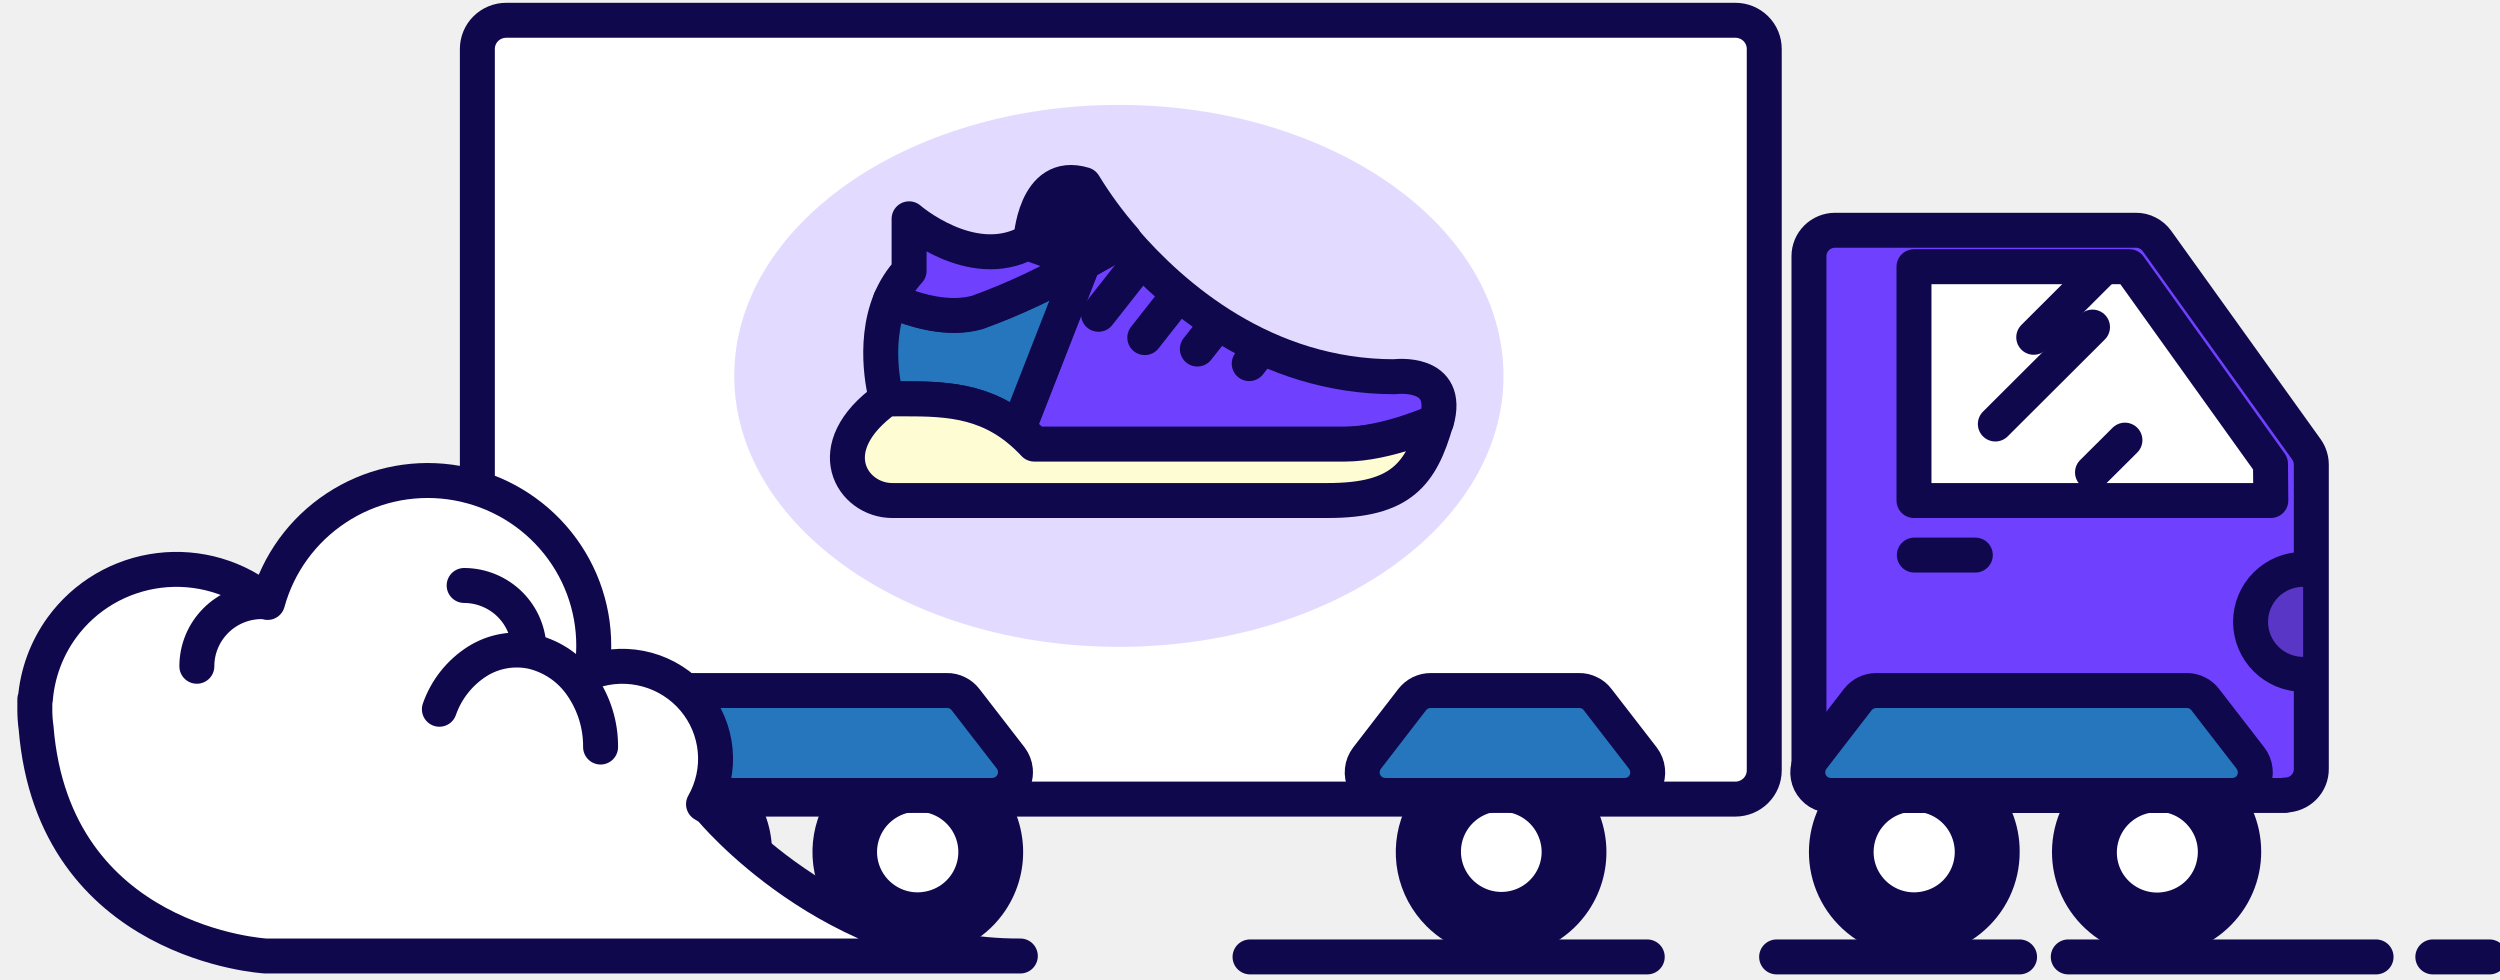
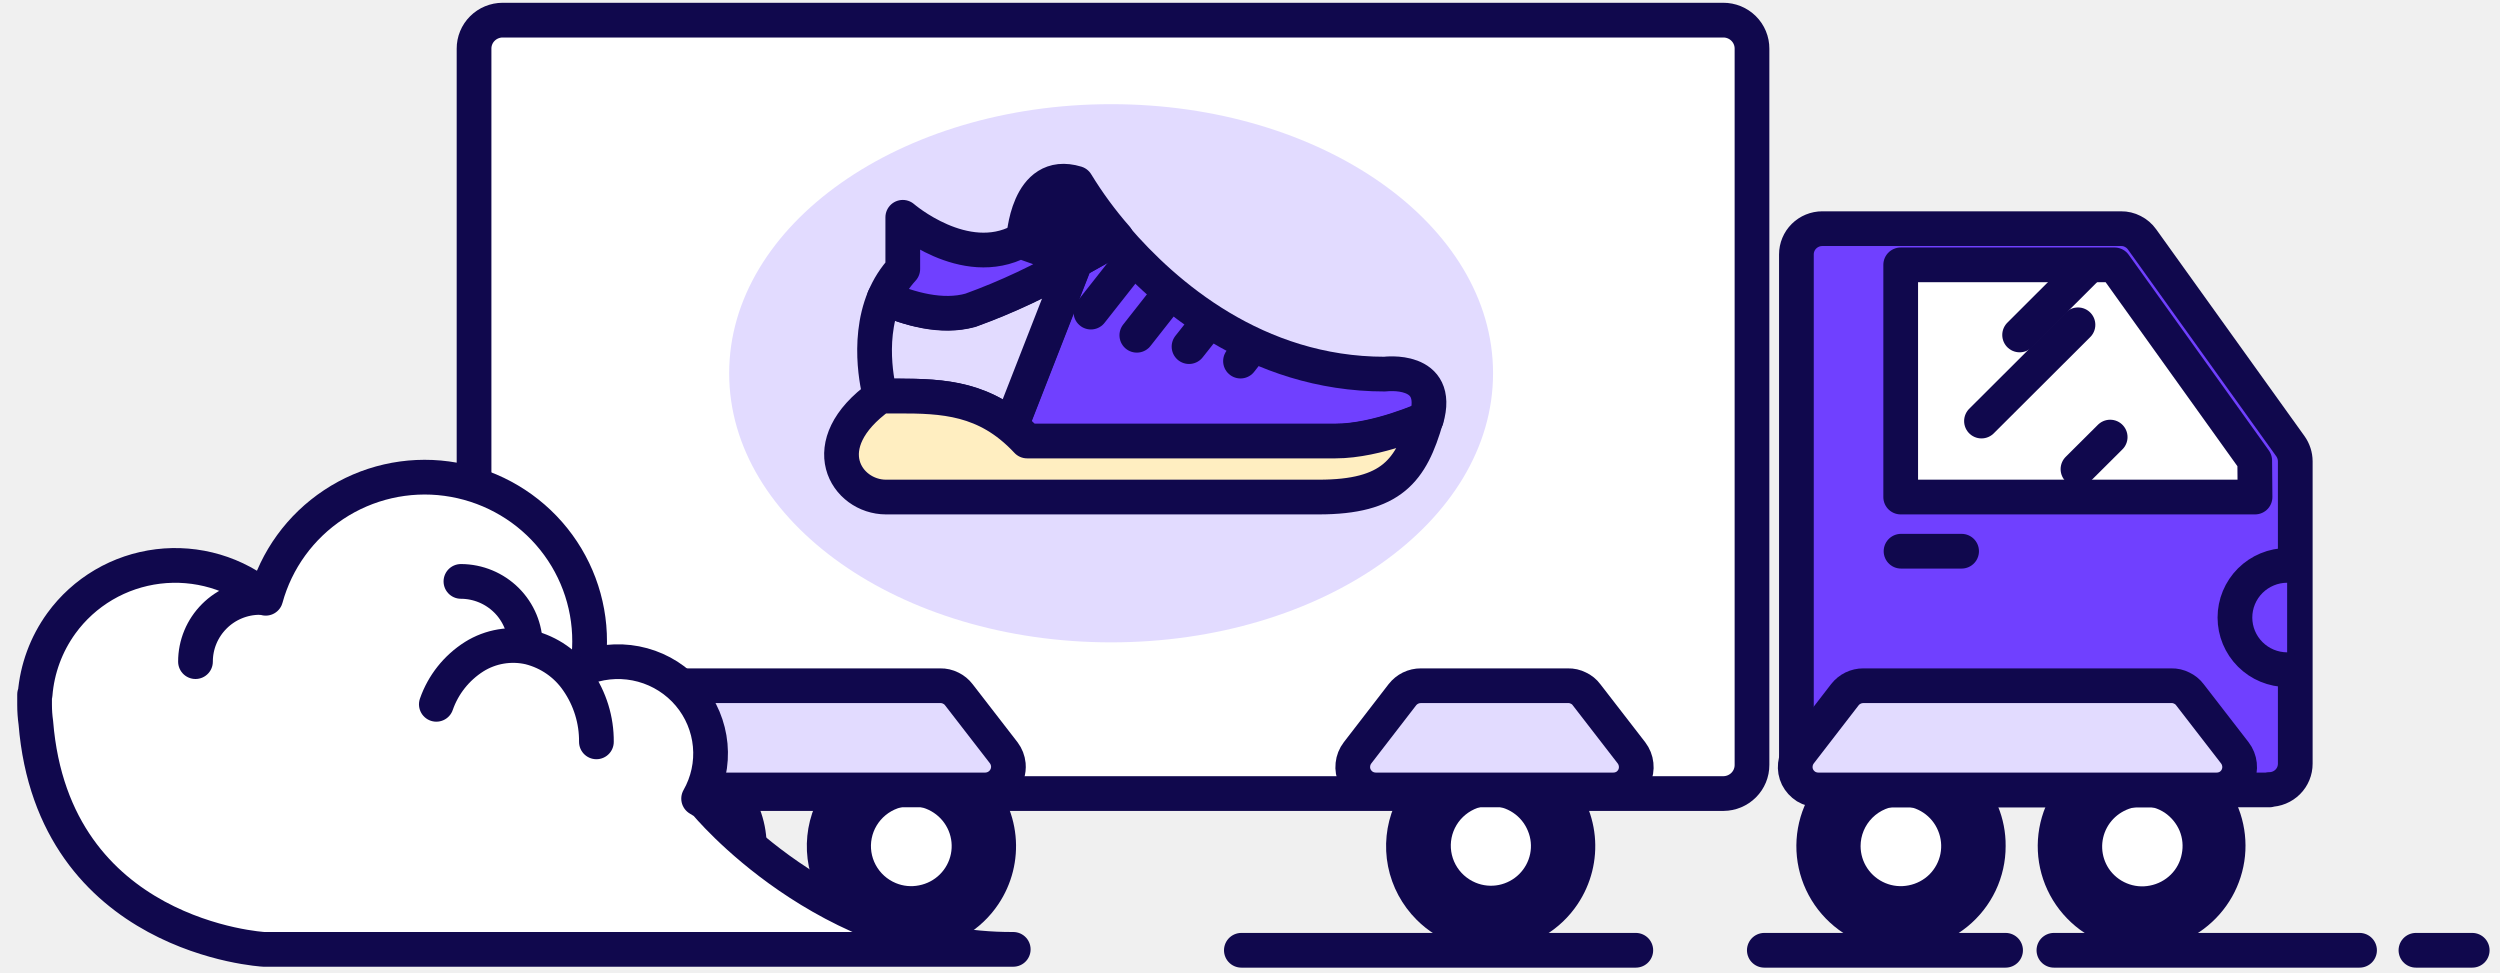
- <svg xmlns="http://www.w3.org/2000/svg" width="143" height="56" viewBox="0 0 143 56" fill="none">
-   <path d="M99.258 1.16H28.949C28.733 1.161 28.518 1.204 28.318 1.287C28.118 1.37 27.937 1.491 27.784 1.644C27.631 1.796 27.51 1.977 27.428 2.176C27.346 2.375 27.304 2.588 27.305 2.803V44.059C27.303 44.275 27.345 44.488 27.426 44.688C27.508 44.888 27.629 45.069 27.782 45.223C27.935 45.376 28.116 45.498 28.317 45.581C28.517 45.664 28.732 45.708 28.949 45.709H99.27C99.709 45.706 100.128 45.53 100.436 45.221C100.745 44.912 100.917 44.494 100.915 44.059V2.803C100.916 2.587 100.874 2.373 100.791 2.174C100.708 1.974 100.586 1.792 100.432 1.64C100.278 1.487 100.095 1.366 99.893 1.283C99.692 1.201 99.476 1.159 99.258 1.16V1.16Z" fill="white" stroke="#10084D" stroke-width="2" stroke-linecap="round" stroke-linejoin="round" />
+ <svg xmlns="http://www.w3.org/2000/svg" width="144" height="56" viewBox="0 0 144 56" fill="none">
+   <path d="M99.258 1.16H28.949C28.733 1.161 28.518 1.204 28.318 1.287C28.118 1.37 27.937 1.491 27.784 1.644C27.631 1.796 27.51 1.977 27.428 2.176C27.346 2.375 27.304 2.588 27.305 2.803V44.059C27.303 44.275 27.345 44.488 27.426 44.688C27.508 44.888 27.629 45.069 27.782 45.223C27.935 45.376 28.116 45.498 28.317 45.581C28.517 45.664 28.732 45.708 28.949 45.709H99.27C99.709 45.706 100.128 45.53 100.436 45.221C100.745 44.912 100.917 44.494 100.915 44.059V2.803C100.916 2.587 100.874 2.373 100.791 2.174C100.708 1.974 100.586 1.792 100.432 1.64C100.278 1.487 100.095 1.366 99.893 1.283C99.692 1.201 99.476 1.159 99.258 1.16Z" fill="white" stroke="#10084D" stroke-width="2" stroke-linecap="round" stroke-linejoin="round" />
  <ellipse cx="64" cy="21.5" rx="22" ry="15.5" fill="#E2DBFF" />
+   <path d="M38.133 52.89C38.965 52.89 39.777 52.646 40.468 52.188C41.159 51.73 41.697 51.079 42.016 50.317C42.334 49.555 42.417 48.717 42.255 47.909C42.093 47.1 41.692 46.357 41.105 45.774C40.517 45.191 39.768 44.794 38.953 44.634C38.138 44.473 37.293 44.555 36.526 44.871C35.758 45.186 35.102 45.721 34.64 46.406C34.178 47.092 33.932 47.898 33.932 48.722C33.932 49.827 34.374 50.888 35.162 51.669C35.95 52.451 37.019 52.89 38.133 52.89Z" fill="white" />
  <path d="M38.133 46.423C38.708 46.428 39.261 46.644 39.685 47.029C40.11 47.414 40.376 47.941 40.431 48.509C40.487 49.077 40.329 49.645 39.988 50.104C39.647 50.564 39.147 50.882 38.584 50.997C38.134 51.087 37.668 51.042 37.245 50.866C36.749 50.66 36.34 50.291 36.087 49.82C35.835 49.35 35.754 48.807 35.858 48.284C35.963 47.761 36.246 47.29 36.661 46.951C37.076 46.612 37.596 46.425 38.133 46.423ZM38.133 42.731C36.941 42.734 35.775 43.087 34.785 43.746C33.794 44.406 33.023 45.341 32.569 46.435C32.227 47.254 32.072 48.138 32.114 49.023C32.157 49.908 32.397 50.773 32.816 51.556C33.236 52.338 33.824 53.019 34.54 53.55C35.256 54.08 36.081 54.447 36.957 54.623C38.126 54.855 39.337 54.737 40.438 54.284C41.727 53.749 42.791 52.789 43.448 51.566C44.105 50.343 44.316 48.933 44.045 47.573C43.774 46.213 43.037 44.989 41.959 44.106C40.882 43.224 39.53 42.738 38.133 42.731Z" fill="#10084D" />
-   <path d="M52.498 52.89C53.33 52.897 54.146 52.659 54.842 52.205C55.538 51.751 56.082 51.103 56.406 50.342C56.729 49.581 56.817 48.742 56.659 47.931C56.501 47.12 56.104 46.374 55.518 45.787C54.932 45.2 54.183 44.8 53.367 44.636C52.551 44.472 51.704 44.553 50.934 44.867C50.164 45.182 49.506 45.716 49.043 46.402C48.579 47.089 48.332 47.896 48.332 48.722C48.332 49.821 48.77 50.876 49.55 51.657C50.33 52.437 51.39 52.881 52.498 52.89V52.89Z" fill="white" />
-   <path d="M52.498 46.423C52.958 46.425 53.406 46.562 53.787 46.816C54.169 47.071 54.466 47.431 54.641 47.853C54.816 48.274 54.862 48.738 54.772 49.185C54.682 49.632 54.461 50.043 54.137 50.365C53.809 50.69 53.391 50.91 52.936 50.997C52.487 51.088 52.02 51.042 51.598 50.866C51.102 50.66 50.694 50.291 50.441 49.822C50.188 49.352 50.106 48.81 50.21 48.287C50.314 47.764 50.597 47.294 51.01 46.954C51.424 46.614 51.943 46.427 52.48 46.423H52.498ZM52.498 42.731C51.305 42.734 50.14 43.087 49.15 43.746C48.159 44.406 47.388 45.341 46.934 46.435C46.476 47.533 46.356 48.741 46.588 49.907C46.821 51.072 47.397 52.144 48.242 52.986C48.87 53.614 49.632 54.095 50.471 54.394C51.311 54.694 52.207 54.804 53.095 54.717C53.982 54.629 54.839 54.347 55.603 53.89C56.367 53.433 57.018 52.813 57.51 52.075C58.284 50.918 58.632 49.533 58.495 48.152C58.359 46.77 57.746 45.478 56.76 44.494C56.202 43.935 55.538 43.492 54.807 43.19C54.075 42.887 53.291 42.731 52.498 42.731V42.731Z" fill="#10084D" />
-   <path d="M109.499 52.89C110.33 52.89 111.142 52.646 111.833 52.188C112.524 51.73 113.063 51.079 113.381 50.317C113.699 49.555 113.782 48.717 113.62 47.909C113.458 47.1 113.058 46.357 112.47 45.774C111.882 45.191 111.134 44.794 110.318 44.634C109.503 44.473 108.659 44.555 107.891 44.871C107.123 45.186 106.467 45.721 106.005 46.406C105.543 47.092 105.297 47.898 105.297 48.722C105.297 49.827 105.74 50.888 106.528 51.669C107.316 52.451 108.384 52.89 109.499 52.89V52.89Z" fill="white" />
+   <path d="M52.498 52.89C53.33 52.897 54.146 52.659 54.842 52.205C55.538 51.751 56.082 51.103 56.406 50.342C56.729 49.581 56.817 48.742 56.659 47.931C56.501 47.12 56.104 46.374 55.518 45.787C54.932 45.2 54.183 44.8 53.367 44.636C52.551 44.472 51.704 44.553 50.934 44.867C50.164 45.182 49.506 45.716 49.043 46.402C48.579 47.089 48.332 47.896 48.332 48.722C48.332 49.821 48.77 50.876 49.55 51.657C50.33 52.437 51.39 52.881 52.498 52.89Z" fill="white" />
+   <path d="M52.498 46.423C52.958 46.425 53.406 46.562 53.787 46.816C54.169 47.071 54.466 47.431 54.641 47.853C54.816 48.274 54.862 48.738 54.772 49.185C54.682 49.632 54.461 50.043 54.137 50.365C53.809 50.69 53.391 50.91 52.936 50.997C52.487 51.088 52.02 51.042 51.598 50.866C51.102 50.66 50.694 50.291 50.441 49.822C50.188 49.352 50.106 48.81 50.21 48.287C50.314 47.764 50.597 47.294 51.01 46.954C51.424 46.614 51.943 46.427 52.48 46.423H52.498ZM52.498 42.731C51.305 42.734 50.14 43.087 49.15 43.746C48.159 44.406 47.388 45.341 46.934 46.435C46.476 47.533 46.356 48.741 46.588 49.907C46.821 51.072 47.397 52.144 48.242 52.986C48.87 53.614 49.632 54.095 50.471 54.394C51.311 54.694 52.207 54.804 53.095 54.717C53.982 54.629 54.839 54.347 55.603 53.89C56.367 53.433 57.018 52.813 57.51 52.075C58.284 50.918 58.632 49.533 58.495 48.152C58.359 46.77 57.746 45.478 56.76 44.494C56.202 43.935 55.538 43.492 54.807 43.19C54.075 42.887 53.291 42.731 52.498 42.731Z" fill="#10084D" />
+   <path d="M109.499 52.89C110.33 52.89 111.142 52.646 111.833 52.188C112.524 51.73 113.063 51.079 113.381 50.317C113.699 49.555 113.782 48.717 113.62 47.909C113.458 47.1 113.058 46.357 112.47 45.774C111.882 45.191 111.134 44.794 110.318 44.634C109.503 44.473 108.659 44.555 107.891 44.871C107.123 45.186 106.467 45.721 106.005 46.406C105.543 47.092 105.297 47.898 105.297 48.722C105.297 49.827 105.74 50.888 106.528 51.669C107.316 52.451 108.384 52.89 109.499 52.89Z" fill="white" />
  <path d="M109.499 46.423C109.958 46.422 110.407 46.558 110.788 46.813C111.169 47.068 111.464 47.43 111.636 47.852C111.811 48.273 111.857 48.736 111.769 49.183C111.68 49.63 111.46 50.041 111.138 50.365C110.81 50.69 110.392 50.909 109.937 50.997C109.488 51.088 109.021 51.042 108.598 50.866C108.175 50.69 107.813 50.393 107.559 50.014C107.305 49.635 107.17 49.189 107.17 48.734C107.17 48.123 107.414 47.537 107.848 47.104C108.282 46.671 108.871 46.426 109.487 46.423H109.499ZM109.499 42.731C108.305 42.73 107.138 43.081 106.147 43.741C105.156 44.401 104.386 45.339 103.934 46.435C103.591 47.254 103.435 48.138 103.477 49.023C103.52 49.909 103.759 50.775 104.179 51.557C104.598 52.34 105.188 53.021 105.904 53.551C106.62 54.081 107.446 54.447 108.322 54.623C109.198 54.794 110.101 54.77 110.967 54.553C111.832 54.336 112.639 53.931 113.327 53.368C114.016 52.805 114.571 52.097 114.951 51.296C115.331 50.494 115.527 49.619 115.525 48.734C115.532 47.948 115.381 47.168 115.082 46.44C114.784 45.712 114.342 45.05 113.784 44.492C113.226 43.934 112.563 43.491 111.831 43.189C111.1 42.887 110.315 42.731 109.523 42.731H109.499Z" fill="#10084D" />
  <path d="M85.866 52.89C86.697 52.89 87.509 52.646 88.2 52.188C88.891 51.73 89.43 51.079 89.748 50.317C90.066 49.555 90.149 48.717 89.987 47.909C89.825 47.1 89.425 46.357 88.837 45.774C88.249 45.191 87.501 44.794 86.686 44.634C85.871 44.473 85.026 44.555 84.258 44.871C83.49 45.186 82.834 45.721 82.372 46.406C81.911 47.092 81.664 47.898 81.664 48.722C81.664 49.827 82.107 50.888 82.895 51.669C83.683 52.451 84.751 52.89 85.866 52.89Z" fill="white" />
  <path d="M85.867 46.423C86.326 46.422 86.775 46.558 87.156 46.813C87.537 47.068 87.832 47.43 88.004 47.852C88.183 48.274 88.228 48.739 88.136 49.186C88.045 49.626 87.826 50.03 87.506 50.348C87.186 50.666 86.779 50.883 86.335 50.973C85.886 51.064 85.419 51.018 84.997 50.842C84.501 50.636 84.092 50.267 83.839 49.796C83.587 49.326 83.506 48.783 83.61 48.26C83.715 47.737 83.998 47.266 84.413 46.927C84.828 46.588 85.348 46.402 85.885 46.399L85.867 46.423ZM85.867 42.731C84.674 42.73 83.507 43.081 82.516 43.741C81.524 44.401 80.754 45.339 80.303 46.435C79.843 47.532 79.721 48.74 79.952 49.906C80.184 51.072 80.76 52.144 81.605 52.986C82.234 53.614 82.995 54.095 83.835 54.394C84.674 54.694 85.57 54.804 86.458 54.717C87.345 54.629 88.202 54.347 88.966 53.89C89.73 53.433 90.381 52.813 90.873 52.075C91.647 50.918 91.995 49.533 91.859 48.152C91.722 46.77 91.109 45.478 90.123 44.494C89.566 43.936 88.903 43.493 88.172 43.191C87.442 42.888 86.659 42.732 85.867 42.731Z" fill="#10084D" />
-   <path d="M123.402 52.89C124.235 52.896 125.05 52.657 125.745 52.202C126.44 51.748 126.983 51.099 127.306 50.338C127.628 49.577 127.716 48.737 127.557 47.927C127.398 47.116 127.001 46.371 126.414 45.785C125.828 45.199 125.079 44.799 124.263 44.636C123.447 44.472 122.601 44.553 121.831 44.868C121.062 45.182 120.404 45.717 119.941 46.403C119.478 47.089 119.23 47.896 119.23 48.722C119.23 49.822 119.669 50.878 120.451 51.659C121.232 52.44 122.293 52.882 123.402 52.89V52.89Z" fill="white" />
+   <path d="M123.402 52.89C124.235 52.896 125.05 52.657 125.745 52.202C126.44 51.748 126.983 51.099 127.306 50.338C127.628 49.577 127.716 48.737 127.557 47.927C127.398 47.116 127.001 46.371 126.414 45.785C125.828 45.199 125.079 44.799 124.263 44.636C123.447 44.472 122.601 44.553 121.831 44.868C121.062 45.182 120.404 45.717 119.941 46.403C119.478 47.089 119.23 47.896 119.23 48.722C119.23 49.822 119.669 50.878 120.451 51.659C121.232 52.44 122.293 52.882 123.402 52.89Z" fill="white" />
  <path d="M123.401 46.423C123.858 46.424 124.305 46.559 124.686 46.81C125.067 47.069 125.365 47.431 125.544 47.852C125.718 48.275 125.762 48.739 125.67 49.186C125.587 49.638 125.367 50.053 125.04 50.377C124.712 50.702 124.294 50.921 123.839 51.009C123.39 51.1 122.923 51.054 122.501 50.878C122.077 50.703 121.715 50.406 121.462 50.026C121.234 49.679 121.104 49.278 121.086 48.864C121.068 48.45 121.162 48.039 121.359 47.673C121.556 47.308 121.849 47.002 122.206 46.788C122.563 46.573 122.972 46.457 123.389 46.453L123.401 46.423ZM123.401 42.731C122.208 42.73 121.041 43.081 120.049 43.741C119.058 44.401 118.288 45.339 117.837 46.435C117.494 47.254 117.338 48.138 117.38 49.023C117.422 49.909 117.662 50.775 118.081 51.557C118.501 52.34 119.09 53.021 119.806 53.551C120.523 54.081 121.349 54.447 122.225 54.623C123.046 54.769 123.888 54.745 124.699 54.552C125.51 54.359 126.272 54.002 126.938 53.504C127.603 53.005 128.157 52.375 128.566 51.654C128.974 50.932 129.228 50.135 129.311 49.312C129.394 48.489 129.304 47.657 129.048 46.87C128.792 46.083 128.374 45.356 127.821 44.737C127.269 44.117 126.593 43.617 125.836 43.269C125.08 42.921 124.259 42.732 123.425 42.713L123.401 42.731Z" fill="#10084D" />
  <path d="M130.713 45.5H104.967C104.771 45.5 104.576 45.462 104.394 45.387C104.212 45.312 104.047 45.202 103.908 45.064C103.769 44.926 103.659 44.761 103.585 44.581C103.51 44.4 103.472 44.207 103.473 44.011V14.654C103.473 14.261 103.63 13.883 103.91 13.605C104.191 13.327 104.571 13.171 104.967 13.171H122.171C122.407 13.168 122.64 13.223 122.849 13.332C123.062 13.439 123.246 13.597 123.383 13.79L131.925 25.7C132.107 25.955 132.205 26.258 132.207 26.57V43.988C132.208 44.183 132.17 44.376 132.095 44.557C132.021 44.738 131.911 44.902 131.772 45.04C131.633 45.178 131.468 45.288 131.286 45.363C131.104 45.438 130.91 45.477 130.713 45.477V45.5Z" fill="#7040FF" stroke="#10084D" stroke-width="2" stroke-linecap="round" stroke-linejoin="round" />
-   <path d="M56.741 45.5H33.841C33.597 45.499 33.358 45.431 33.151 45.304C32.939 45.172 32.769 44.984 32.658 44.762C32.547 44.539 32.501 44.289 32.526 44.041C32.55 43.793 32.646 43.557 32.803 43.362L35.384 40.016C35.506 39.853 35.667 39.722 35.852 39.635C36.038 39.543 36.244 39.496 36.452 39.498H54.16C54.368 39.493 54.575 39.541 54.76 39.635C54.944 39.724 55.105 39.854 55.228 40.016L57.816 43.362C57.965 43.56 58.056 43.795 58.08 44.041C58.097 44.225 58.076 44.41 58.017 44.586C57.959 44.761 57.864 44.923 57.739 45.06C57.615 45.197 57.463 45.307 57.293 45.383C57.123 45.458 56.939 45.498 56.753 45.5H56.741Z" fill="#2576BC" stroke="#10084D" stroke-width="2" stroke-linecap="round" stroke-linejoin="round" />
-   <path d="M127.639 45.5H104.739C104.489 45.501 104.244 45.433 104.03 45.304C103.82 45.17 103.65 44.983 103.538 44.762C103.429 44.538 103.385 44.288 103.412 44.041C103.437 43.794 103.53 43.559 103.682 43.362L106.264 40.016C106.389 39.856 106.549 39.725 106.732 39.635C106.918 39.544 107.124 39.497 107.332 39.498H125.07C125.278 39.493 125.485 39.54 125.67 39.635C125.855 39.722 126.016 39.853 126.138 40.016L128.725 43.362C128.877 43.56 128.97 43.795 128.996 44.041C129.023 44.285 128.981 44.532 128.875 44.754C128.769 44.976 128.603 45.164 128.395 45.298C128.169 45.438 127.906 45.508 127.639 45.5Z" fill="#2576BC" stroke="#10084D" stroke-width="2" stroke-linecap="round" stroke-linejoin="round" />
-   <path d="M92.885 45.5H79.253C79.003 45.501 78.758 45.433 78.544 45.304C78.334 45.17 78.164 44.983 78.052 44.762C77.942 44.538 77.898 44.288 77.926 44.041C77.951 43.794 78.044 43.559 78.196 43.362L80.777 40.016C80.903 39.856 81.063 39.725 81.245 39.635C81.432 39.544 81.638 39.497 81.846 39.498H90.316C90.524 39.493 90.73 39.54 90.916 39.635C91.102 39.72 91.263 39.851 91.384 40.016L93.971 43.362C94.122 43.56 94.216 43.795 94.241 44.041C94.269 44.285 94.227 44.532 94.121 44.754C94.015 44.976 93.849 45.164 93.641 45.298C93.415 45.438 93.151 45.508 92.885 45.5V45.5Z" fill="#2576BC" stroke="#10084D" stroke-width="2" stroke-linecap="round" stroke-linejoin="round" />
+   <path d="M56.741 45.5H33.841C33.597 45.499 33.358 45.431 33.151 45.304C32.939 45.172 32.769 44.984 32.658 44.762C32.547 44.539 32.501 44.289 32.526 44.041C32.55 43.793 32.646 43.557 32.803 43.362L35.384 40.016C35.506 39.853 35.667 39.723 35.852 39.635C36.038 39.543 36.244 39.496 36.452 39.498H54.16C54.368 39.494 54.575 39.541 54.76 39.635C54.944 39.724 55.105 39.854 55.228 40.016L57.816 43.362C57.965 43.56 58.056 43.795 58.08 44.041C58.097 44.225 58.076 44.411 58.017 44.586C57.959 44.761 57.864 44.923 57.739 45.06C57.615 45.197 57.463 45.307 57.293 45.383C57.123 45.459 56.939 45.499 56.753 45.5H56.741Z" fill="#E2DBFF" stroke="#10084D" stroke-width="2" stroke-linecap="round" stroke-linejoin="round" />
+   <path d="M127.639 45.5H104.739C104.489 45.501 104.244 45.433 104.03 45.304C103.82 45.17 103.65 44.983 103.538 44.762C103.429 44.538 103.385 44.288 103.412 44.041C103.437 43.794 103.53 43.559 103.682 43.362L106.264 40.016C106.389 39.856 106.549 39.725 106.732 39.635C106.918 39.544 107.124 39.497 107.332 39.498H125.07C125.278 39.493 125.485 39.54 125.67 39.635C125.855 39.722 126.016 39.853 126.138 40.016L128.725 43.362C128.877 43.56 128.97 43.795 128.996 44.041C129.023 44.285 128.981 44.532 128.875 44.754C128.769 44.976 128.603 45.164 128.395 45.298C128.169 45.438 127.906 45.508 127.639 45.5Z" fill="#E2DBFF" stroke="#10084D" stroke-width="2" stroke-linecap="round" stroke-linejoin="round" />
+   <path d="M92.885 45.5H79.253C79.003 45.501 78.758 45.433 78.544 45.304C78.334 45.17 78.164 44.983 78.052 44.762C77.942 44.538 77.898 44.288 77.926 44.041C77.951 43.794 78.044 43.559 78.196 43.362L80.777 40.016C80.903 39.856 81.063 39.725 81.245 39.635C81.432 39.544 81.638 39.497 81.846 39.498H90.316C90.524 39.493 90.73 39.54 90.916 39.635C91.102 39.72 91.263 39.851 91.384 40.016L93.971 43.362C94.122 43.56 94.216 43.795 94.241 44.041C94.269 44.285 94.227 44.532 94.121 44.754C94.015 44.976 93.849 45.164 93.641 45.298C93.415 45.438 93.151 45.508 92.885 45.5Z" fill="#E2DBFF" stroke="#10084D" stroke-width="2" stroke-linecap="round" stroke-linejoin="round" />
  <path d="M129.89 28.63H109.48V15.255H121.798L129.872 26.528L129.89 28.63Z" fill="white" stroke="#10084D" stroke-width="2" stroke-linecap="round" stroke-linejoin="round" />
  <path d="M40.619 46.233L40.241 46C40.774 45.064 41.007 43.989 40.908 42.919C40.809 41.848 40.384 40.833 39.689 40.008C38.994 39.184 38.062 38.589 37.017 38.303C35.973 38.017 34.865 38.053 33.842 38.408C33.921 37.928 33.961 37.442 33.962 36.955C33.97 34.667 33.14 32.454 31.626 30.727C30.113 29.001 28.018 27.879 25.733 27.57C23.451 27.262 21.134 27.794 19.22 29.065C17.301 30.335 15.911 32.251 15.306 34.46C14.455 33.747 13.465 33.216 12.398 32.901C11.33 32.586 10.208 32.493 9.103 32.628C7.998 32.764 6.932 33.124 5.974 33.687C5.016 34.251 4.186 35.004 3.535 35.901C2.662 37.106 2.139 38.525 2.022 40.004H1.992V40.599C1.992 40.942 2.016 41.284 2.064 41.624C3.061 54.022 15.198 54.683 15.198 54.683H58.363C47.558 54.736 40.619 46.233 40.619 46.233Z" fill="white" stroke="#10084D" stroke-width="2" stroke-linecap="round" stroke-linejoin="round" />
  <path d="M25.133 40.569C25.527 39.437 26.294 38.47 27.312 37.824C27.782 37.53 28.306 37.331 28.854 37.239C29.402 37.147 29.964 37.164 30.505 37.288C31.635 37.573 32.62 38.259 33.272 39.218C33.987 40.252 34.364 41.478 34.353 42.731" stroke="#10084D" stroke-width="2" stroke-linecap="round" stroke-linejoin="round" />
  <path d="M26.549 33.489C27.535 33.492 28.479 33.884 29.175 34.577C29.87 35.27 30.26 36.209 30.259 37.187" stroke="#10084D" stroke-width="2" stroke-linecap="round" stroke-linejoin="round" />
  <path d="M11.26 38.11C11.259 37.13 11.65 36.191 12.346 35.496C12.689 35.153 13.096 34.88 13.546 34.694C13.995 34.508 14.477 34.412 14.963 34.412" stroke="#10084D" stroke-width="2" stroke-linecap="round" stroke-linejoin="round" />
  <path d="M109.5 31.75H112.988" stroke="#10084D" stroke-width="2" stroke-linecap="round" stroke-linejoin="round" />
-   <path d="M131.739 38.575C131.344 38.574 130.953 38.495 130.588 38.344C130.224 38.193 129.893 37.972 129.614 37.693C129.049 37.129 128.732 36.366 128.732 35.57C128.732 34.775 129.049 34.012 129.614 33.447C129.893 33.169 130.224 32.948 130.588 32.797C130.953 32.645 131.344 32.567 131.739 32.566" fill="#5A36C7" />
+   <path d="M131.739 38.575C131.344 38.574 130.953 38.495 130.588 38.344C130.224 38.193 129.893 37.972 129.614 37.693C129.049 37.129 128.732 36.366 128.732 35.57C128.732 34.775 129.049 34.012 129.614 33.447C129.893 33.169 130.224 32.948 130.588 32.797C130.953 32.645 131.344 32.567 131.739 32.566" fill="#7040FF" />
  <path d="M131.739 38.575C131.344 38.574 130.953 38.495 130.588 38.344C130.224 38.193 129.893 37.972 129.614 37.693C129.049 37.129 128.732 36.366 128.732 35.57C128.732 34.775 129.049 34.012 129.614 33.447C129.893 33.169 130.224 32.948 130.588 32.797C130.953 32.645 131.344 32.567 131.739 32.566" stroke="#10084D" stroke-width="2" stroke-linecap="round" stroke-linejoin="round" />
  <path d="M120.154 15.476L116.33 19.293" stroke="#10084D" stroke-width="2" stroke-linecap="round" stroke-linejoin="round" />
  <path d="M119.691 18.709L114.133 24.253" stroke="#10084D" stroke-width="2" stroke-linecap="round" stroke-linejoin="round" />
  <path d="M121.546 25.176L119.691 27.022" stroke="#10084D" stroke-width="2" stroke-linecap="round" stroke-linejoin="round" />
  <path d="M71.502 54.736H94.222" stroke="#10084D" stroke-width="2" stroke-linecap="round" stroke-linejoin="round" />
-   <path d="M101.623 54.736H115.519" stroke="#10084D" stroke-width="2" stroke-linecap="round" stroke-linejoin="round" />
+   <path d="M101.625 54.736H115.521" stroke="#10084D" stroke-width="2" stroke-linecap="round" stroke-linejoin="round" />
  <path d="M118.305 54.736H135.91" stroke="#10084D" stroke-width="2" stroke-linecap="round" stroke-linejoin="round" />
  <path d="M139.158 54.736H142.4" stroke="#10084D" stroke-width="2" stroke-linecap="round" stroke-linejoin="round" />
  <path d="M61.964 15.023L58.242 24.551C58.573 24.818 58.884 25.109 59.173 25.42H76.94C79.341 25.42 82.163 24.128 82.163 24.128C83.033 21.115 79.762 21.549 79.762 21.549C72.324 21.549 67.072 16.958 64.281 13.713C63.602 14.112 62.798 14.57 61.946 15.041L61.964 15.023Z" fill="#7040FF" stroke="#10084D" stroke-width="2" stroke-linecap="round" stroke-linejoin="round" />
-   <path d="M58.964 13.784L58.772 13.886L61.971 15.023C62.823 14.553 63.628 14.094 64.306 13.695C63.449 12.716 62.678 11.666 62.001 10.557C59.162 9.693 58.964 13.784 58.964 13.784Z" fill="#10084D" stroke="#10084D" stroke-width="2" stroke-linecap="round" stroke-linejoin="round" />
-   <path d="M58.231 24.533L61.953 15.005C60.031 16.137 58.008 17.09 55.908 17.852C54.246 18.322 52.307 17.768 50.932 17.161C49.834 19.793 50.704 22.8 50.704 22.8C53.381 22.818 55.89 22.675 58.231 24.533Z" fill="#2576BC" stroke="#10084D" stroke-width="2" stroke-linecap="round" stroke-linejoin="round" />
+   <path d="M58.962 13.784L58.77 13.886L61.969 15.023C62.821 14.553 63.626 14.094 64.304 13.695C63.447 12.716 62.676 11.666 61.999 10.557C59.16 9.693 58.962 13.784 58.962 13.784Z" fill="#10084D" stroke="#10084D" stroke-width="2" stroke-linecap="round" stroke-linejoin="round" />
+   <path d="M58.23 24.533L61.951 15.005C60.029 16.137 58.006 17.09 55.907 17.852C54.244 18.322 52.305 17.768 50.93 17.161C49.832 19.793 50.702 22.8 50.702 22.8C53.379 22.818 55.889 22.675 58.23 24.533Z" fill="#E2DBFF" stroke="#10084D" stroke-width="2" stroke-linecap="round" stroke-linejoin="round" />
  <path d="M55.908 17.869C58.007 17.108 60.031 16.155 61.953 15.023L58.753 13.886C55.548 15.595 52 12.516 52 12.516V15.493C51.548 15.985 51.186 16.551 50.932 17.167C52.36 17.786 54.245 18.34 55.908 17.869Z" fill="#7040FF" stroke="#10084D" stroke-width="2" stroke-linecap="round" stroke-linejoin="round" />
-   <path d="M76.929 25.402H59.161C58.872 25.091 58.562 24.8 58.231 24.533C55.89 22.651 53.381 22.818 50.703 22.818C46.796 25.617 48.747 28.63 51.034 28.63H75.951C80.153 28.63 81.287 27.123 82.151 24.11C82.151 24.11 79.33 25.402 76.929 25.402Z" fill="#FEFCD3" stroke="#10084D" stroke-width="2" stroke-linecap="round" stroke-linejoin="round" />
-   <path d="M65.217 14.951L62.834 17.977" stroke="#10084D" stroke-width="2" stroke-linecap="round" stroke-linejoin="round" />
-   <path d="M67.385 16.893L65.482 19.311" stroke="#10084D" stroke-width="2" stroke-linecap="round" stroke-linejoin="round" />
+   <path d="M76.929 25.402H59.161C58.872 25.091 58.562 24.8 58.231 24.533C55.89 22.651 53.381 22.818 50.703 22.818C46.796 25.617 48.747 28.63 51.034 28.63H75.951C80.153 28.63 81.287 27.123 82.151 24.11C82.151 24.11 79.33 25.402 76.929 25.402Z" fill="#FFEEC1" stroke="#10084D" stroke-width="2" stroke-linecap="round" stroke-linejoin="round" />
+   <path d="M65.219 14.951L62.836 17.977" stroke="#10084D" stroke-width="2" stroke-linecap="round" stroke-linejoin="round" />
+   <path d="M67.383 16.893L65.481 19.311" stroke="#10084D" stroke-width="2" stroke-linecap="round" stroke-linejoin="round" />
  <path d="M69.557 18.614L68.488 19.965" stroke="#10084D" stroke-width="2" stroke-linecap="round" stroke-linejoin="round" />
-   <path d="M72.157 19.9L71.455 20.799" stroke="#10084D" stroke-width="2" stroke-linecap="round" stroke-linejoin="round" />
+   <path d="M72.156 19.9L71.453 20.799" stroke="#10084D" stroke-width="2" stroke-linecap="round" stroke-linejoin="round" />
</svg>
